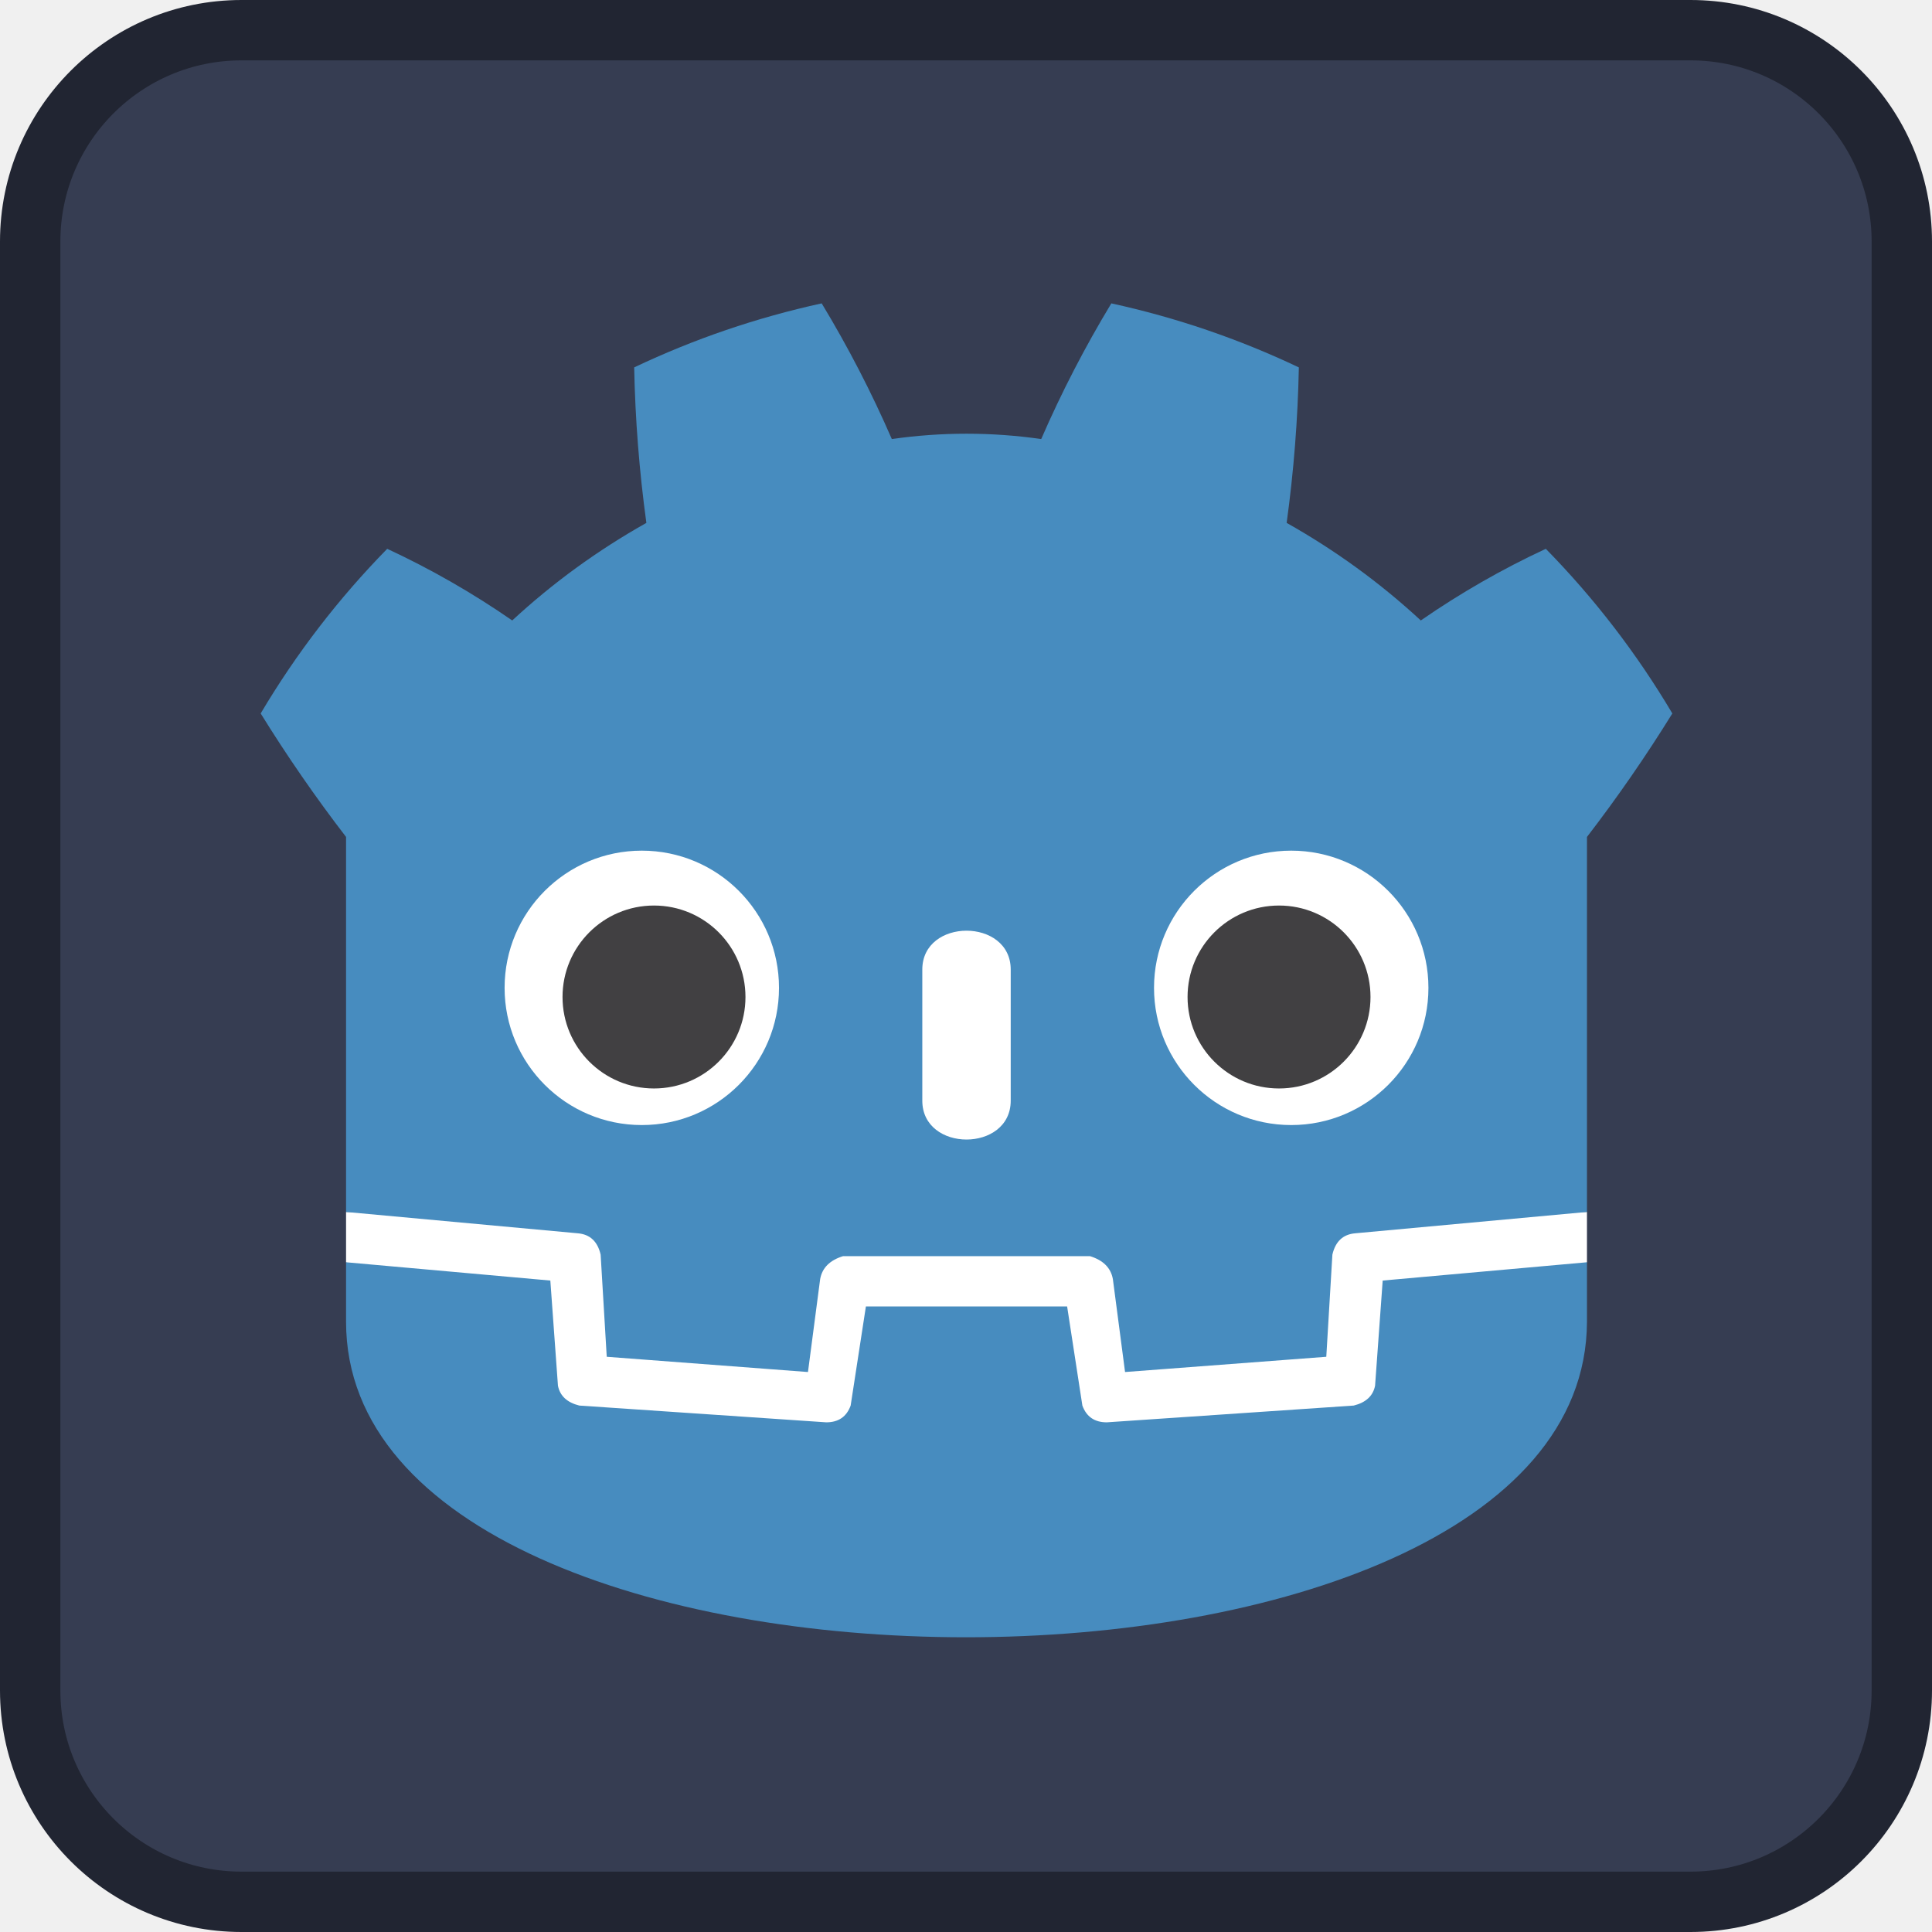
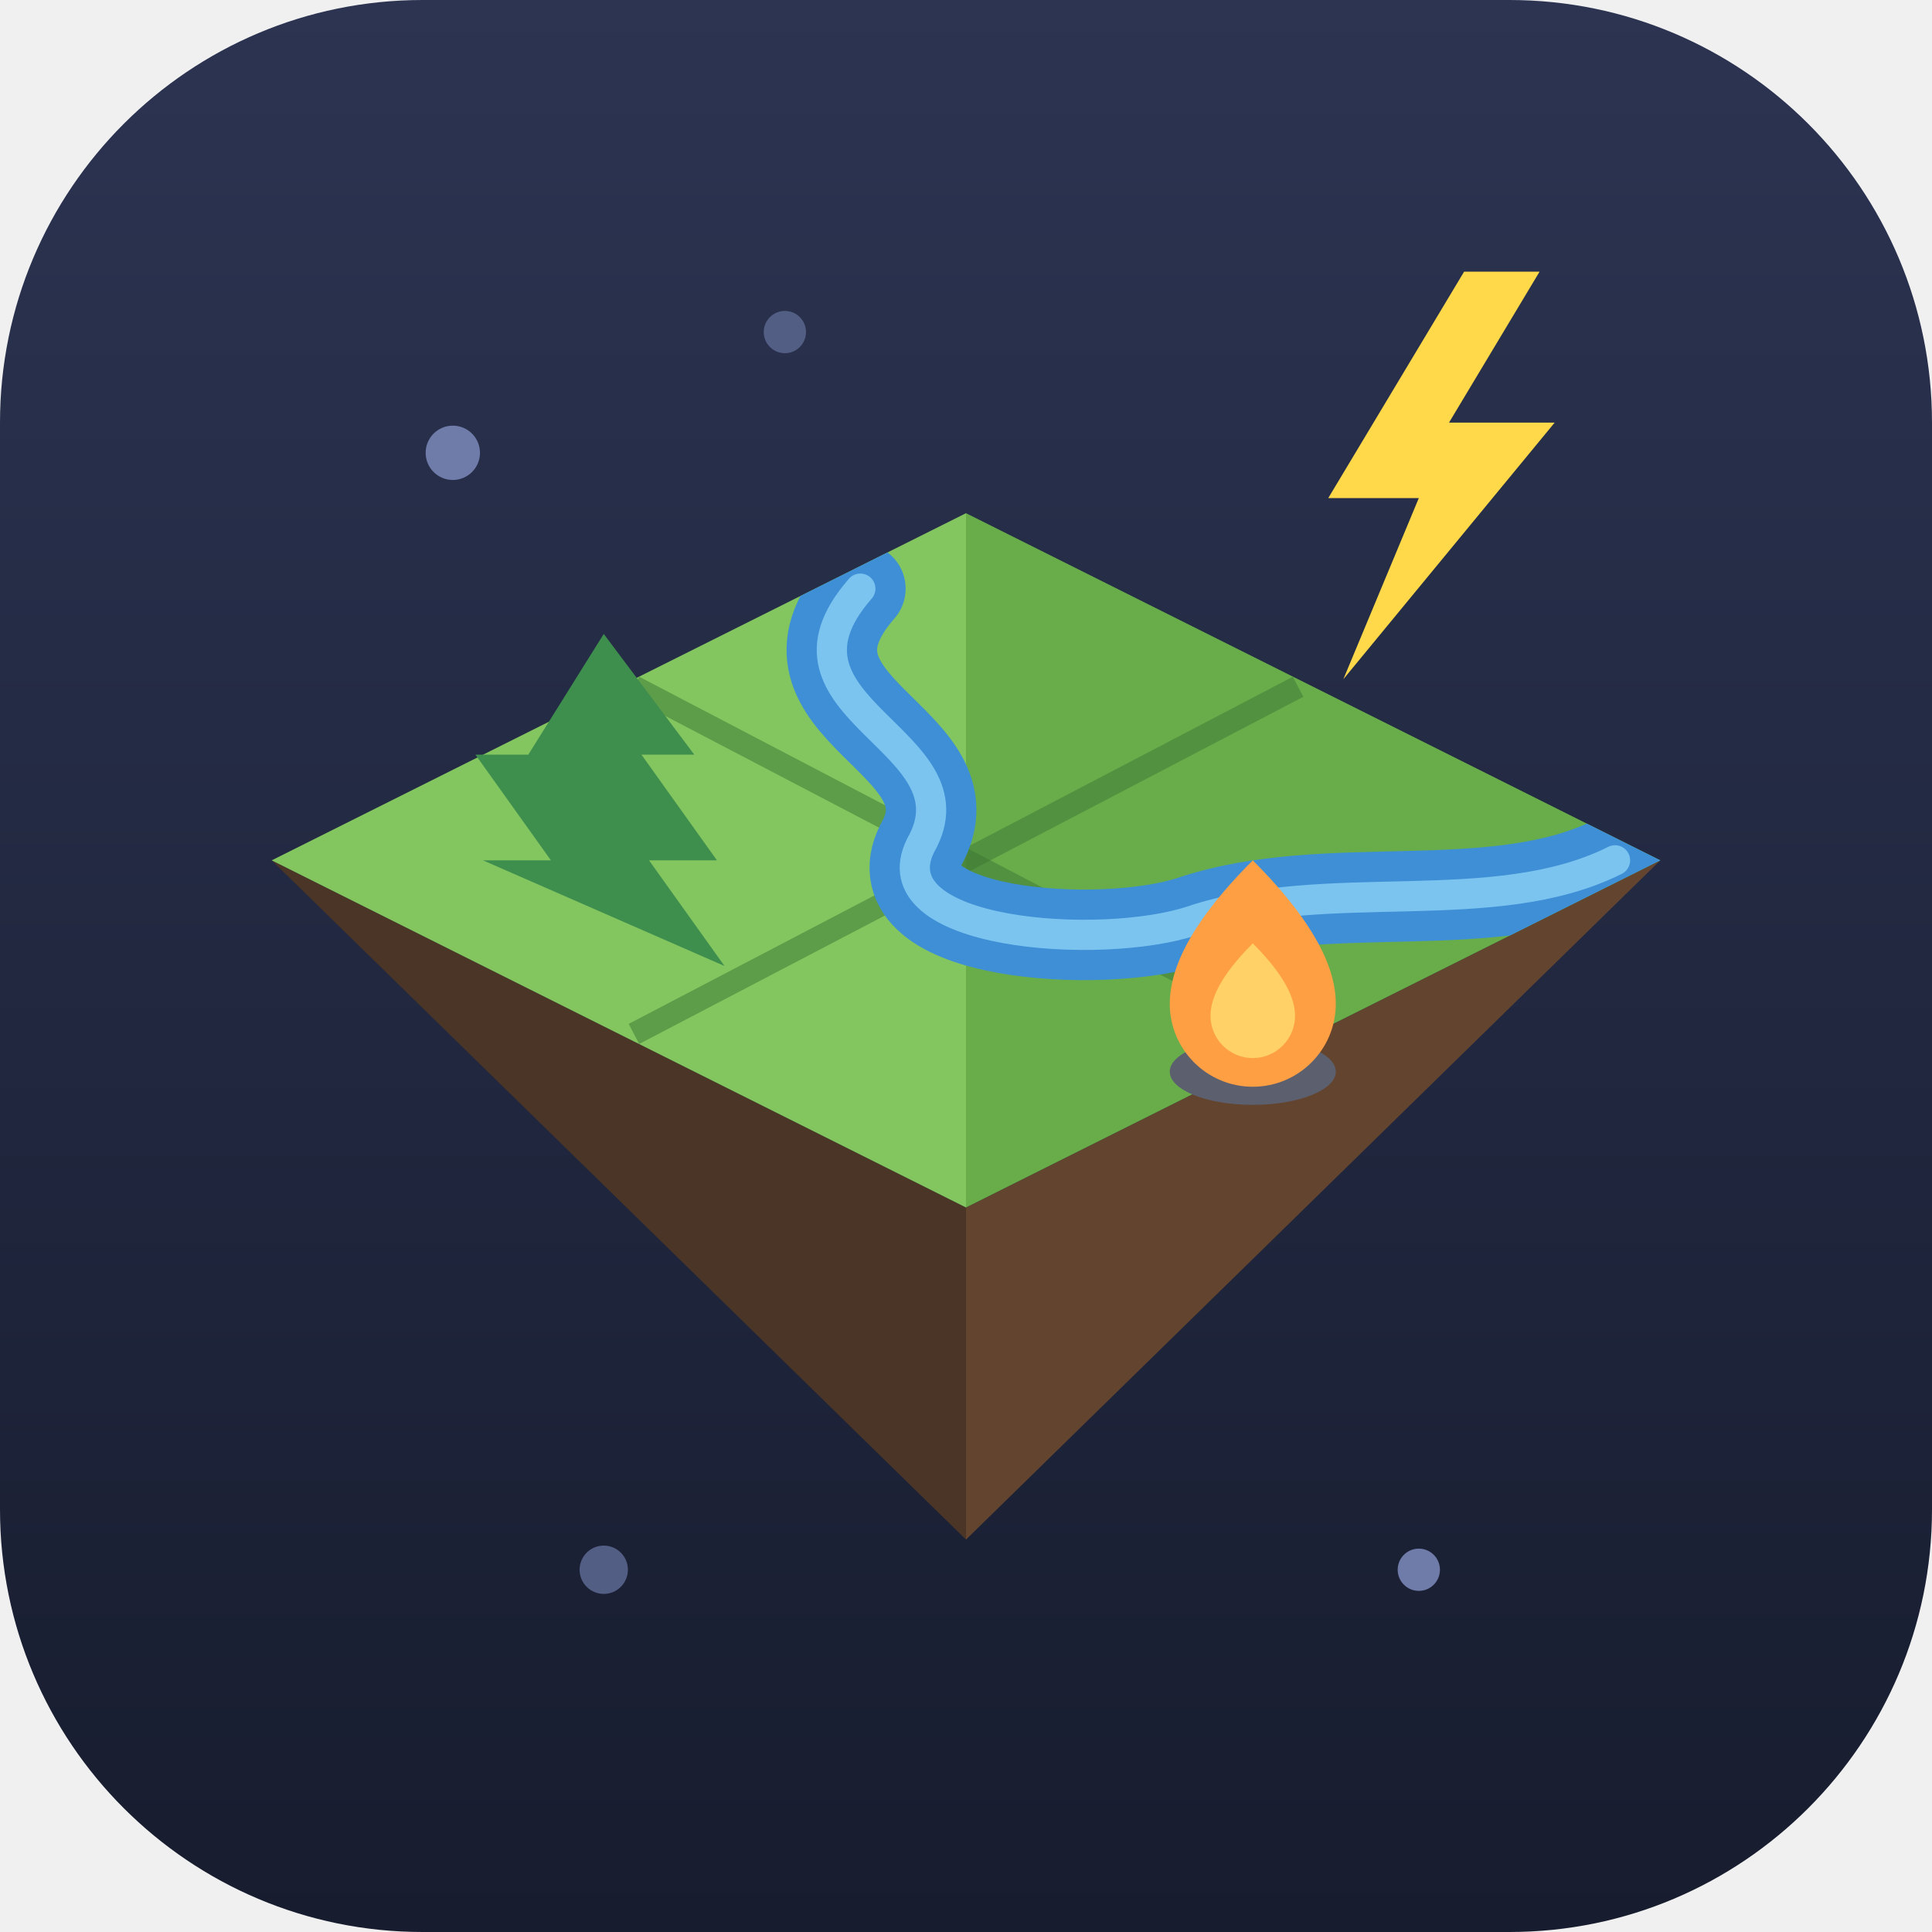
- <svg xmlns="http://www.w3.org/2000/svg" width="128" height="128">
-   <rect width="124" height="124" x="2" y="2" fill="#363d52" stroke="#212532" stroke-width="4" rx="14" />
-   <g fill="#fff" transform="translate(12.322 12.322)scale(.101)">
-     <path d="M105 673v33q407 354 814 0v-33z" />
-     <path fill="#478cbf" d="m105 673 152 14q12 1 15 14l4 67 132 10 8-61q2-11 15-15h162q13 4 15 15l8 61 132-10 4-67q3-13 15-14l152-14V427q30-39 56-81-35-59-83-108-43 20-82 47-40-37-88-64 7-51 8-102-59-28-123-42-26 43-46 89-49-7-98 0-20-46-46-89-64 14-123 42 1 51 8 102-48 27-88 64-39-27-82-47-48 49-83 108 26 42 56 81zm0 33v39c0 276 813 276 814 0v-39l-134 12-5 69q-2 10-14 13l-162 11q-12 0-16-11l-10-65H446l-10 65q-4 11-16 11l-162-11q-12-3-14-13l-5-69z" />
-     <path d="M483 600c0 34 58 34 58 0v-86c0-34-58-34-58 0z" />
-     <circle cx="725" cy="526" r="90" />
-     <circle cx="299" cy="526" r="90" />
+ <svg xmlns="http://www.w3.org/2000/svg" width="128" height="128" viewBox="0 0 128 128">
+   <defs>
+     <linearGradient id="bg" x1="0" y1="0" x2="0" y2="1">
+       <stop offset="0" stop-color="#2c3452" />
+       <stop offset="1" stop-color="#171c2e" />
+     </linearGradient>
+     <clipPath id="topface">
+       <path d="M64 34 110 57 64 80 18 57Z" />
+     </clipPath>
+   </defs>
+   <rect width="128" height="128" rx="28" fill="url(#bg)" />
+   <circle cx="30" cy="30" r="1.8" fill="#6f7ba8" />
+   <circle cx="52" cy="22" r="1.4" fill="#535e85" />
+   <circle cx="40" cy="104" r="1.6" fill="#535e85" />
+   <circle cx="94" cy="104" r="1.4" fill="#6f7ba8" />
+   <path d="M97 18 88 33h6l-5 12 14-17h-7l6-10z" fill="#ffd94a" />
+   <path d="M18 57 64 80 64 102Z" fill="#4a3526" />
+   <path d="M110 57 64 80 64 102Z" fill="#63452f" />
+   <path d="M18 57 64 34 64 80Z" fill="#83c55f" />
+   <path d="M110 57 64 34 64 80Z" fill="#69ad4b" />
+   <g clip-path="url(#topface)" stroke="#3f7a35" stroke-opacity=".55" stroke-width="1.5" fill="none">
+     <path d="M42 45.5 86 68.5" />
+     <path d="M86 45.5 42 68.5" />
  </g>
-   <g fill="#414042" transform="translate(12.322 12.322)scale(.101)">
-     <circle cx="307" cy="532" r="60" />
-     <circle cx="717" cy="532" r="60" />
+   <g clip-path="url(#topface)">
+     <path d="M57 39c-7 8 8 10 4 17c-3 6 12 7 18 5c9-3 20 0 28-4" fill="none" stroke="#3e8fd6" stroke-width="6" stroke-linecap="round" />
+     <path d="M57 39c-7 8 8 10 4 17c-3 6 12 7 18 5c9-3 20 0 28-4" fill="none" stroke="#7cc4f0" stroke-width="2" stroke-linecap="round" />
+   </g>
+   <g>
+     <rect x="38.6" y="54.5" width="2.8" height="5" fill="#5d4230" />
+     <path d="M40 42 46 50h-3.5l5 7h-4.5l5 7-16-7h4.5l-5-7h3.5z" fill="#3e8f4e" />
+   </g>
+   <g>
+     <ellipse cx="83" cy="71" rx="5.5" ry="2.2" fill="#5c5f6e" />
+     <path d="M83 57c4.5 4.5 5.5 7.5 5.5 9.5a5.5 5.5 0 0 1-11 0c0-2 1-5 5.5-9.5z" fill="#ff9f43" />
+     <path d="M83 62.5c2.3 2.3 2.8 3.8 2.8 4.8a2.8 2.8 0 0 1-5.6 0c0-1 .5-2.5 2.8-4.8z" fill="#ffd166" />
  </g>
</svg>
